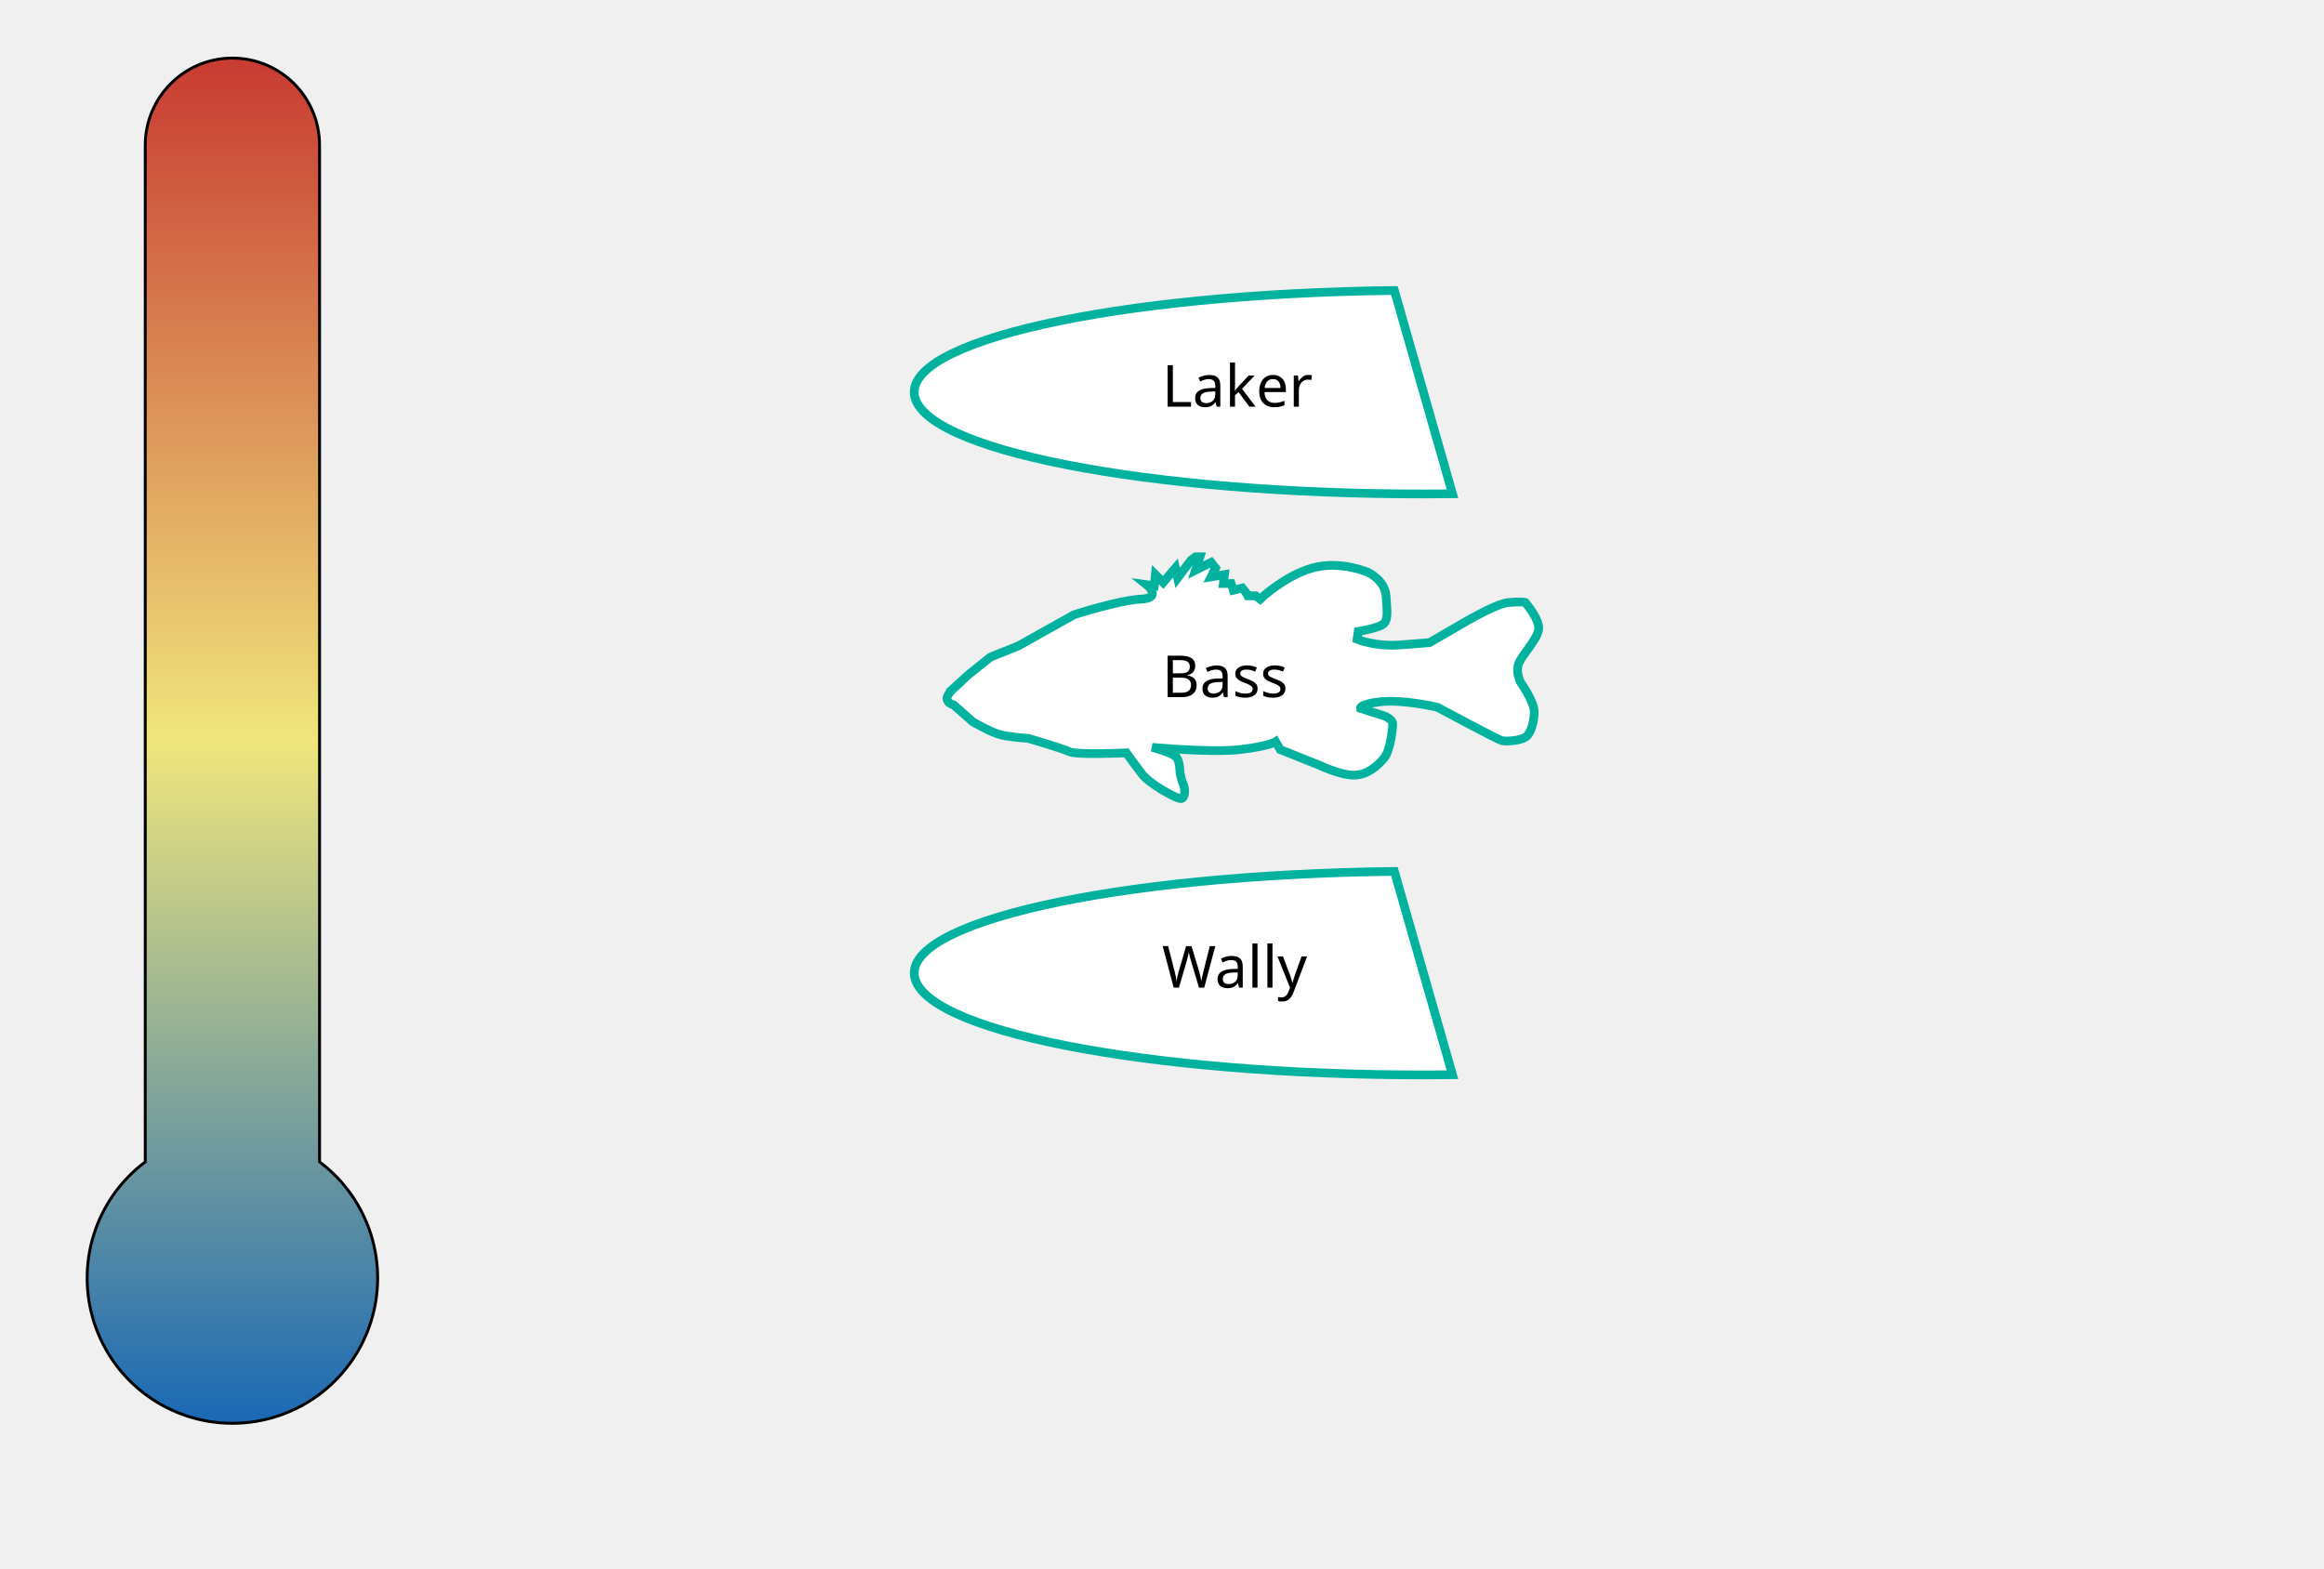
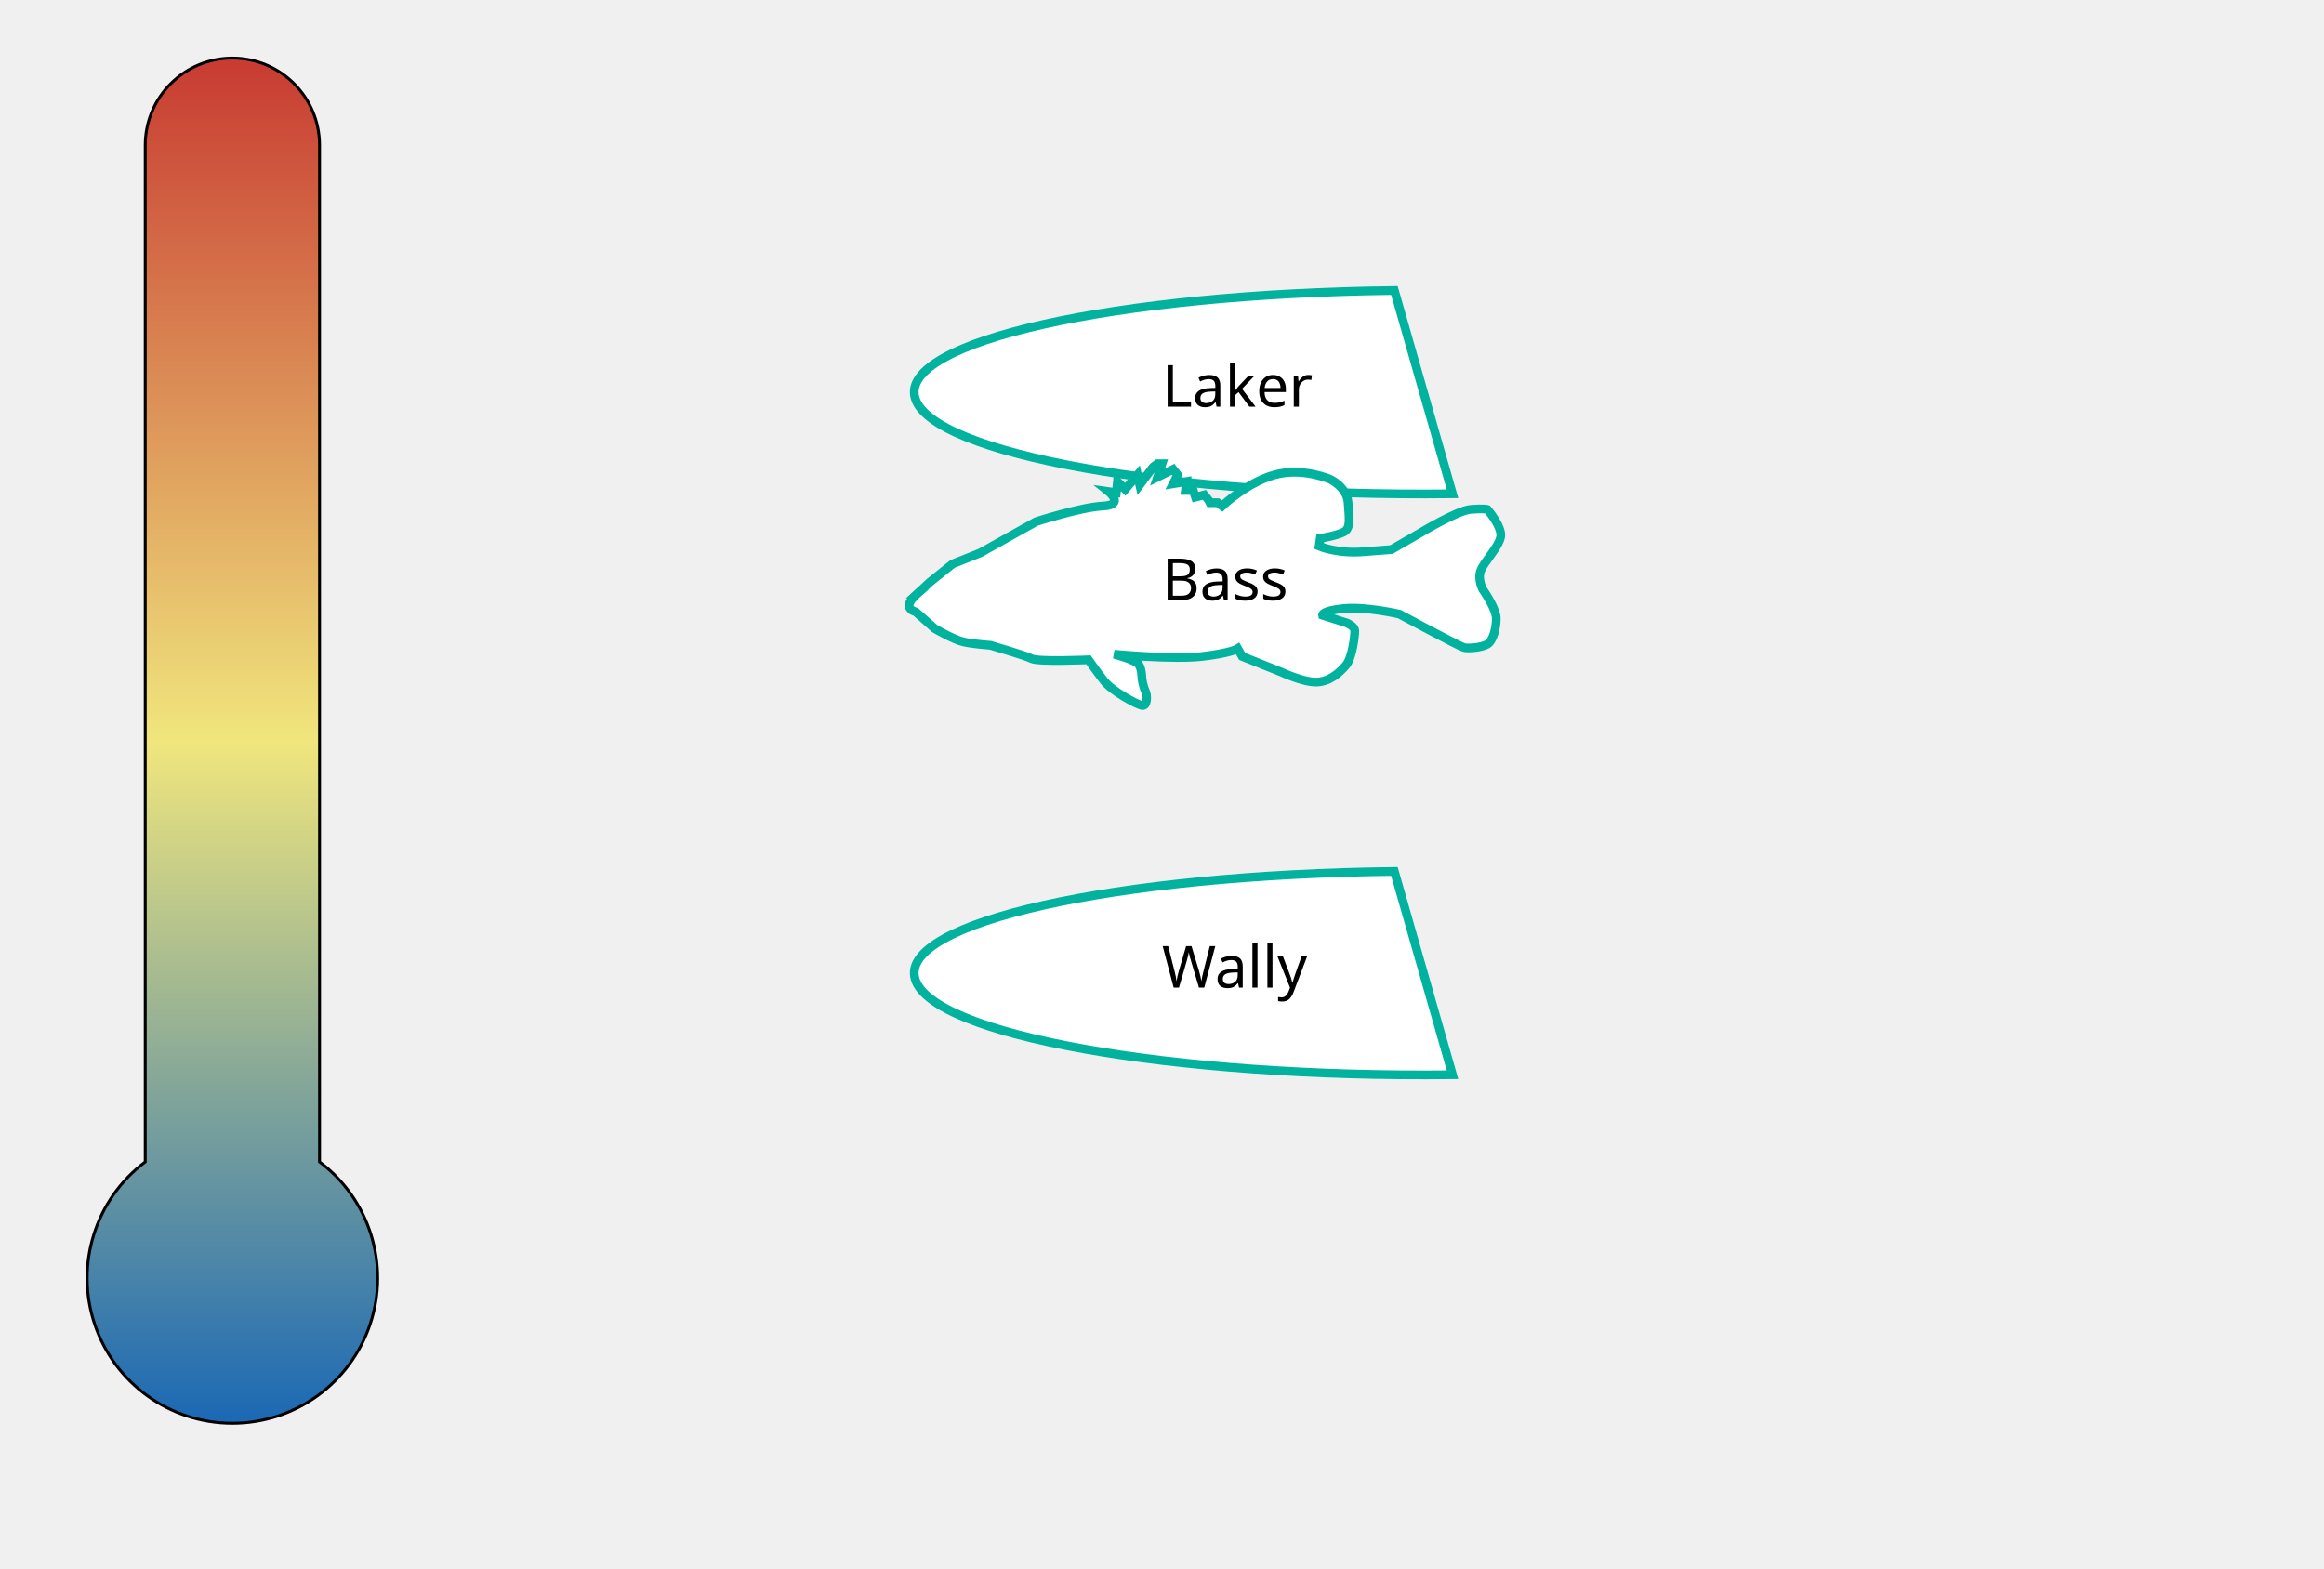
<svg xmlns="http://www.w3.org/2000/svg" version="1.1" width="800" height="540">
  <style>
        .point1{
            fill: #28A86B;
        }
        .point2{
            fill: #6495ED;
        }
		text {
		  font-size: 20px;
		  cursor: default;
		  font-family: Tahoma, Geneva, sans-serif;
		}
        .control_point{
            fill: #FFF;
            opacity: 0;
            stroke: #888;
            stroke-width: 2;
            cursor: pointer;
        }
		.moveable{
			cursor: move;	
		}
		.locked {
			cursor: default;	
		}
        .control_point:hover{
            opacity: 0.5;
        }
        .invisible{
            pointer-events: none;
        }
    </style>
  <defs>
    <linearGradient id="temperature" x1="0%" y1="0%" x2="0%" y2="100%">
      <stop offset="0%" style="stop-color:rgb(200,60,50);stop-opacity:1" />
      <stop offset="50%" style="stop-color:rgb(240,230,125);stop-opacity:1" />
      <stop offset="100%" style="stop-color:rgb(28,105,180);stop-opacity:1" />
    </linearGradient>
  </defs>
  <g id="thermometer">
    <path d="M50 50 v350 a50,50 0 1,0 60,0 v-350 a30,30 0 1,0 -60,0" fill="url(#temperature)" stroke="black" />
  </g>
  <g transform="translate(400,100)" class="moveable">
    <circle class="control_point" cx="0" cy="0" r="10" />
    <path d="M80 0 a100,20 0 1,0 20,70z" fill="white" stroke="#01b29F" stroke-width="3" id="3" />
    <text y="40">Laker</text>
    <path d="M80 0 a100,20 0 1,0 20,70z" opacity="0" />
  </g>
  <g transform="translate(400,300)" class="moveable">
    <circle class="control_point" cx="0" cy="0" r="10" />
    <path d="M80 0 a100,20 0 1,0 20,70z" fill="white" stroke="#01b29F" stroke-width="3" id="1" />
    <text y="40">Wally</text>
    <path d="M80 0 a100,20 0 1,0 20,70z" opacity="0" />
  </g>
  <g transform="translate(400,200)" class="moveable">
    <circle class="control_point" cx="0" cy="0" r="10" />
-     <path d="m 58.683,96.565 4.603,-4.219 7.671,-6.137 9.589,-3.835 19.177,-10.739 c 0,0 15.342,-4.986 23.013,-5.37 7.671,-0.384 1.918,-4.986 1.918,-4.986 l 2.685,0.384 0.384,-3.835 2.685,2.685 4.219,-4.986 0.767,3.452 4.603,-6.137 1.534,-1.151 1.534,0 -1.534,4.603 5.37,-2.685 1.534,1.918 -1.534,3.068 4.603,-0.767 -0.384,3.068 2.685,0 0.767,2.301 3.068,-0.767 1.534,1.918 0.384,0.767 2.685,0 1.534,1.151 c 0,0 8.438,-8.054 18.027,-10.739 9.589,-2.685 19.177,1.534 19.177,1.534 0,0 5.753,2.685 6.137,8.054 0.384,5.37 0.767,8.054 -0.767,9.589 -1.534,1.534 -8.822,2.685 -8.822,2.685 l -0.384,2.685 c 0,0 6.137,2.685 15.342,1.918 9.205,-0.767 9.589,-0.767 9.589,-0.767 l 9.972,-5.753 c 0,0 12.657,-7.671 17.26,-8.054 4.603,-0.384 5.753,0 5.753,0 0,0 4.986,5.753 4.603,9.205 -0.384,3.452 -5.753,8.822 -6.904,11.89 -1.151,3.068 0.767,6.52 0.767,6.52 0,0 4.603,6.52 4.603,9.972 0,3.452 -1.151,7.671 -3.068,8.822 -1.918,1.151 -6.52,1.534 -8.054,1.151 -1.534,-0.384 -22.246,-11.506 -22.246,-11.506 0,0 -11.506,-2.685 -19.177,-1.918 -7.671,0.767 -7.287,2.301 -7.287,2.301 l 8.438,2.685 c 0,0 2.685,1.151 2.685,2.685 0,1.534 -0.767,9.205 -3.068,11.89 -2.301,2.685 -5.753,5.753 -10.356,5.753 -4.603,0 -11.89,-3.452 -11.89,-3.452 l -13.424,-5.37 -1.534,-2.685 c 0,0 -2.301,1.534 -12.273,2.685 -9.972,1.151 -30.3,-0.767 -30.3,-0.767 0,0 7.287,1.918 8.438,3.452 1.151,1.534 1.151,4.986 1.151,4.986 0,0 0.384,2.685 1.151,4.219 0.767,1.534 0.767,5.37 -1.151,4.986 -1.918,-0.384 -10.356,-4.986 -13.041,-8.438 -2.685,-3.452 -5.37,-7.287 -5.37,-7.287 0,0 -17.26,0.767 -19.561,-0.384 -2.301,-1.151 -14.191,-4.603 -14.191,-4.603 0,0 -5.753,-0.384 -9.205,-1.151 -3.452,-0.767 -9.972,-4.603 -9.972,-4.603 l -6.52,-5.753 c 0,0 -1.918,-0.384 -2.301,-1.918 -0.384,-1.534 2.685,-4.219 2.685,-4.219 z" fill="white" stroke="#01b29F" stroke-width="3" id="2" transform="translate(-130,-60)" />
-     <text y="40">Bass</text>
-     <path d="m 58.683,96.565 4.603,-4.219 7.671,-6.137 9.589,-3.835 19.177,-10.739 c 0,0 15.342,-4.986 23.013,-5.37 7.671,-0.384 1.918,-4.986 1.918,-4.986 l 2.685,0.384 0.384,-3.835 2.685,2.685 4.219,-4.986 0.767,3.452 4.603,-6.137 1.534,-1.151 1.534,0 -1.534,4.603 5.37,-2.685 1.534,1.918 -1.534,3.068 4.603,-0.767 -0.384,3.068 2.685,0 0.767,2.301 3.068,-0.767 1.534,1.918 0.384,0.767 2.685,0 1.534,1.151 c 0,0 8.438,-8.054 18.027,-10.739 9.589,-2.685 19.177,1.534 19.177,1.534 0,0 5.753,2.685 6.137,8.054 0.384,5.37 0.767,8.054 -0.767,9.589 -1.534,1.534 -8.822,2.685 -8.822,2.685 l -0.384,2.685 c 0,0 6.137,2.685 15.342,1.918 9.205,-0.767 9.589,-0.767 9.589,-0.767 l 9.972,-5.753 c 0,0 12.657,-7.671 17.26,-8.054 4.603,-0.384 5.753,0 5.753,0 0,0 4.986,5.753 4.603,9.205 -0.384,3.452 -5.753,8.822 -6.904,11.89 -1.151,3.068 0.767,6.52 0.767,6.52 0,0 4.603,6.52 4.603,9.972 0,3.452 -1.151,7.671 -3.068,8.822 -1.918,1.151 -6.52,1.534 -8.054,1.151 -1.534,-0.384 -22.246,-11.506 -22.246,-11.506 0,0 -11.506,-2.685 -19.177,-1.918 -7.671,0.767 -7.287,2.301 -7.287,2.301 l 8.438,2.685 c 0,0 2.685,1.151 2.685,2.685 0,1.534 -0.767,9.205 -3.068,11.89 -2.301,2.685 -5.753,5.753 -10.356,5.753 -4.603,0 -11.89,-3.452 -11.89,-3.452 l -13.424,-5.37 -1.534,-2.685 c 0,0 -2.301,1.534 -12.273,2.685 -9.972,1.151 -30.3,-0.767 -30.3,-0.767 0,0 7.287,1.918 8.438,3.452 1.151,1.534 1.151,4.986 1.151,4.986 0,0 0.384,2.685 1.151,4.219 0.767,1.534 0.767,5.37 -1.151,4.986 -1.918,-0.384 -10.356,-4.986 -13.041,-8.438 -2.685,-3.452 -5.37,-7.287 -5.37,-7.287 0,0 -17.26,0.767 -19.561,-0.384 -2.301,-1.151 -14.191,-4.603 -14.191,-4.603 0,0 -5.753,-0.384 -9.205,-1.151 -3.452,-0.767 -9.972,-4.603 -9.972,-4.603 l -6.52,-5.753 c 0,0 -1.918,-0.384 -2.301,-1.918 -0.384,-1.534 2.685,-4.219 2.685,-4.219 z" opacity="0" transform="translate(-130,-60)" />
+     <path d="m -84.38,4.513 4.603,-4.219 7.671,-6.137 9.589,-3.835 19.177,-10.739 c 0,0 15.342,-4.986 23.013,-5.37 7.671,-0.384 1.918,-4.986 1.918,-4.986 l 2.685,0.384 0.384,-3.835 2.685,2.685 4.219,-4.986 0.767,3.452 4.603,-6.137 1.534,-1.151 1.534,0 -1.534,4.603 5.37,-2.685 1.534,1.918 -1.534,3.068 4.603,-0.767 -0.384,3.068 2.685,0 0.767,2.301 3.068,-0.767 1.534,1.918 0.384,0.767 2.685,0 1.534,1.151 c 0,0 8.438,-8.054 18.027,-10.739 9.589,-2.685 19.177,1.534 19.177,1.534 0,0 5.753,2.685 6.137,8.054 0.384,5.37 0.767,8.054 -0.767,9.589 -1.534,1.534 -8.822,2.685 -8.822,2.685 l -0.384,2.685 c 0,0 6.137,2.685 15.342,1.918 9.205,-0.767 9.589,-0.767 9.589,-0.767 l 9.972,-5.753 c 0,0 12.657,-7.671 17.26,-8.054 4.603,-0.384 5.753,0 5.753,0 0,0 4.986,5.753 4.603,9.205 -0.384,3.452 -5.753,8.822 -6.904,11.89 -1.151,3.068 0.767,6.52 0.767,6.52 0,0 4.603,6.52 4.603,9.972 0,3.452 -1.151,7.671 -3.068,8.822 -1.918,1.151 -6.52,1.534 -8.054,1.151 -1.534,-0.384 -22.246,-11.506 -22.246,-11.506 0,0 -11.506,-2.685 -19.177,-1.918 -7.671,0.767 -7.287,2.301 -7.287,2.301 l 8.438,2.685 c 0,0 2.685,1.151 2.685,2.685 0,1.534 -0.767,9.205 -3.068,11.89 -2.301,2.685 -5.753,5.753 -10.356,5.753 -4.603,0 -11.89,-3.452 -11.89,-3.452 L 27.615,25.992 26.081,23.307 c 0,0 -2.301,1.534 -12.273,2.685 -9.972,1.151 -30.3,-0.767 -30.3,-0.767 0,0 7.287,1.918 8.438,3.452 1.151,1.534 1.151,4.986 1.151,4.986 0,0 0.384,2.685 1.151,4.219 0.767,1.534 0.767,5.37 -1.151,4.986 -1.918,-0.384 -10.356,-4.986 -13.041,-8.438 -2.685,-3.452 -5.37,-7.287 -5.37,-7.287 0,0 -17.26,0.767 -19.561,-0.384 -2.301,-1.151 -14.191,-4.603 -14.191,-4.603 0,0 -5.753,-0.384 -9.205,-1.151 -3.452,-0.767 -9.972,-4.603 -9.972,-4.603 l -6.52,-5.753 c 0,0 -1.918,-0.384 -2.301,-1.918 -0.384,-1.534 2.685,-4.219 2.685,-4.219 z" fill="white" stroke="#01b29F" stroke-width="3" id="2" />
+     <text dy="0.33em">Bass</text>
+     <path d="m -84.38,4.513 4.603,-4.219 7.671,-6.137 9.589,-3.835 19.177,-10.739 c 0,0 15.342,-4.986 23.013,-5.37 7.671,-0.384 1.918,-4.986 1.918,-4.986 l 2.685,0.384 0.384,-3.835 2.685,2.685 4.219,-4.986 0.767,3.452 4.603,-6.137 1.534,-1.151 1.534,0 -1.534,4.603 5.37,-2.685 1.534,1.918 -1.534,3.068 4.603,-0.767 -0.384,3.068 2.685,0 0.767,2.301 3.068,-0.767 1.534,1.918 0.384,0.767 2.685,0 1.534,1.151 c 0,0 8.438,-8.054 18.027,-10.739 9.589,-2.685 19.177,1.534 19.177,1.534 0,0 5.753,2.685 6.137,8.054 0.384,5.37 0.767,8.054 -0.767,9.589 -1.534,1.534 -8.822,2.685 -8.822,2.685 l -0.384,2.685 c 0,0 6.137,2.685 15.342,1.918 9.205,-0.767 9.589,-0.767 9.589,-0.767 l 9.972,-5.753 c 0,0 12.657,-7.671 17.26,-8.054 4.603,-0.384 5.753,0 5.753,0 0,0 4.986,5.753 4.603,9.205 -0.384,3.452 -5.753,8.822 -6.904,11.89 -1.151,3.068 0.767,6.52 0.767,6.52 0,0 4.603,6.52 4.603,9.972 0,3.452 -1.151,7.671 -3.068,8.822 -1.918,1.151 -6.52,1.534 -8.054,1.151 -1.534,-0.384 -22.246,-11.506 -22.246,-11.506 0,0 -11.506,-2.685 -19.177,-1.918 -7.671,0.767 -7.287,2.301 -7.287,2.301 l 8.438,2.685 c 0,0 2.685,1.151 2.685,2.685 0,1.534 -0.767,9.205 -3.068,11.89 -2.301,2.685 -5.753,5.753 -10.356,5.753 -4.603,0 -11.89,-3.452 -11.89,-3.452 L 27.615,25.992 26.081,23.307 c 0,0 -2.301,1.534 -12.273,2.685 -9.972,1.151 -30.3,-0.767 -30.3,-0.767 0,0 7.287,1.918 8.438,3.452 1.151,1.534 1.151,4.986 1.151,4.986 0,0 0.384,2.685 1.151,4.219 0.767,1.534 0.767,5.37 -1.151,4.986 -1.918,-0.384 -10.356,-4.986 -13.041,-8.438 -2.685,-3.452 -5.37,-7.287 -5.37,-7.287 0,0 -17.26,0.767 -19.561,-0.384 -2.301,-1.151 -14.191,-4.603 -14.191,-4.603 0,0 -5.753,-0.384 -9.205,-1.151 -3.452,-0.767 -9.972,-4.603 -9.972,-4.603 l -6.52,-5.753 c 0,0 -1.918,-0.384 -2.301,-1.918 -0.384,-1.534 2.685,-4.219 2.685,-4.219 z" opacity="0" />
  </g>
</svg>
